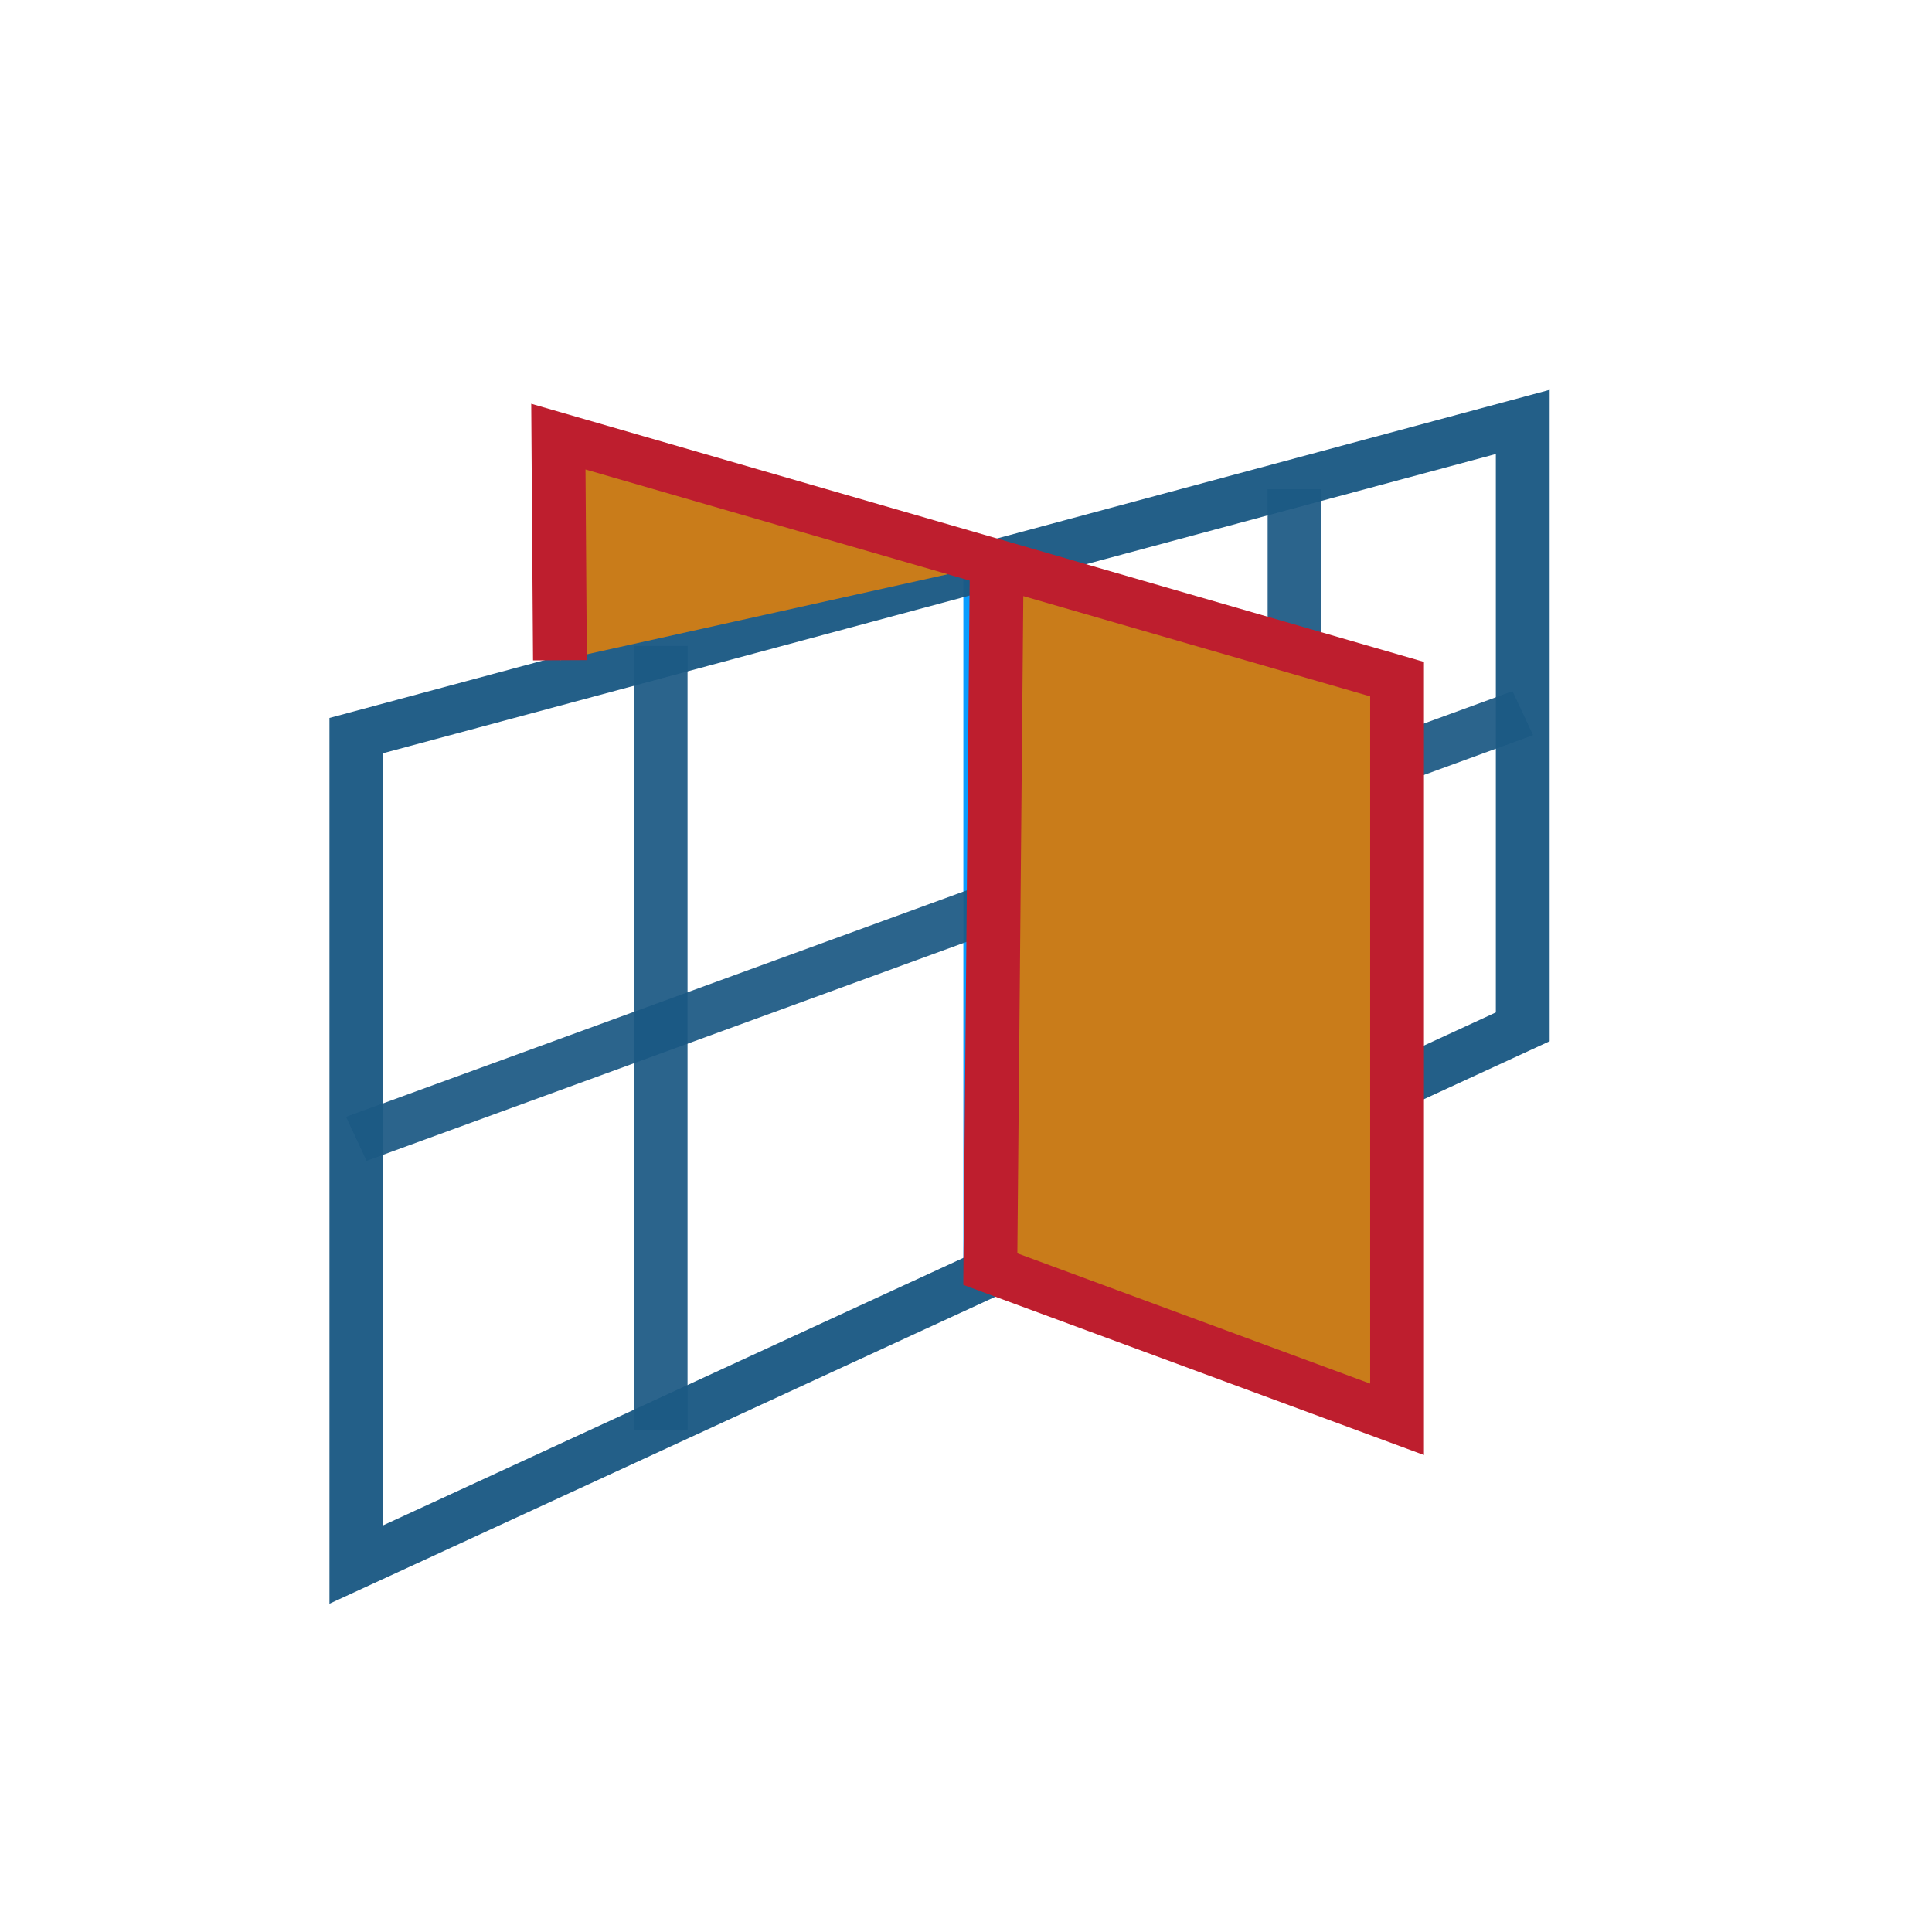
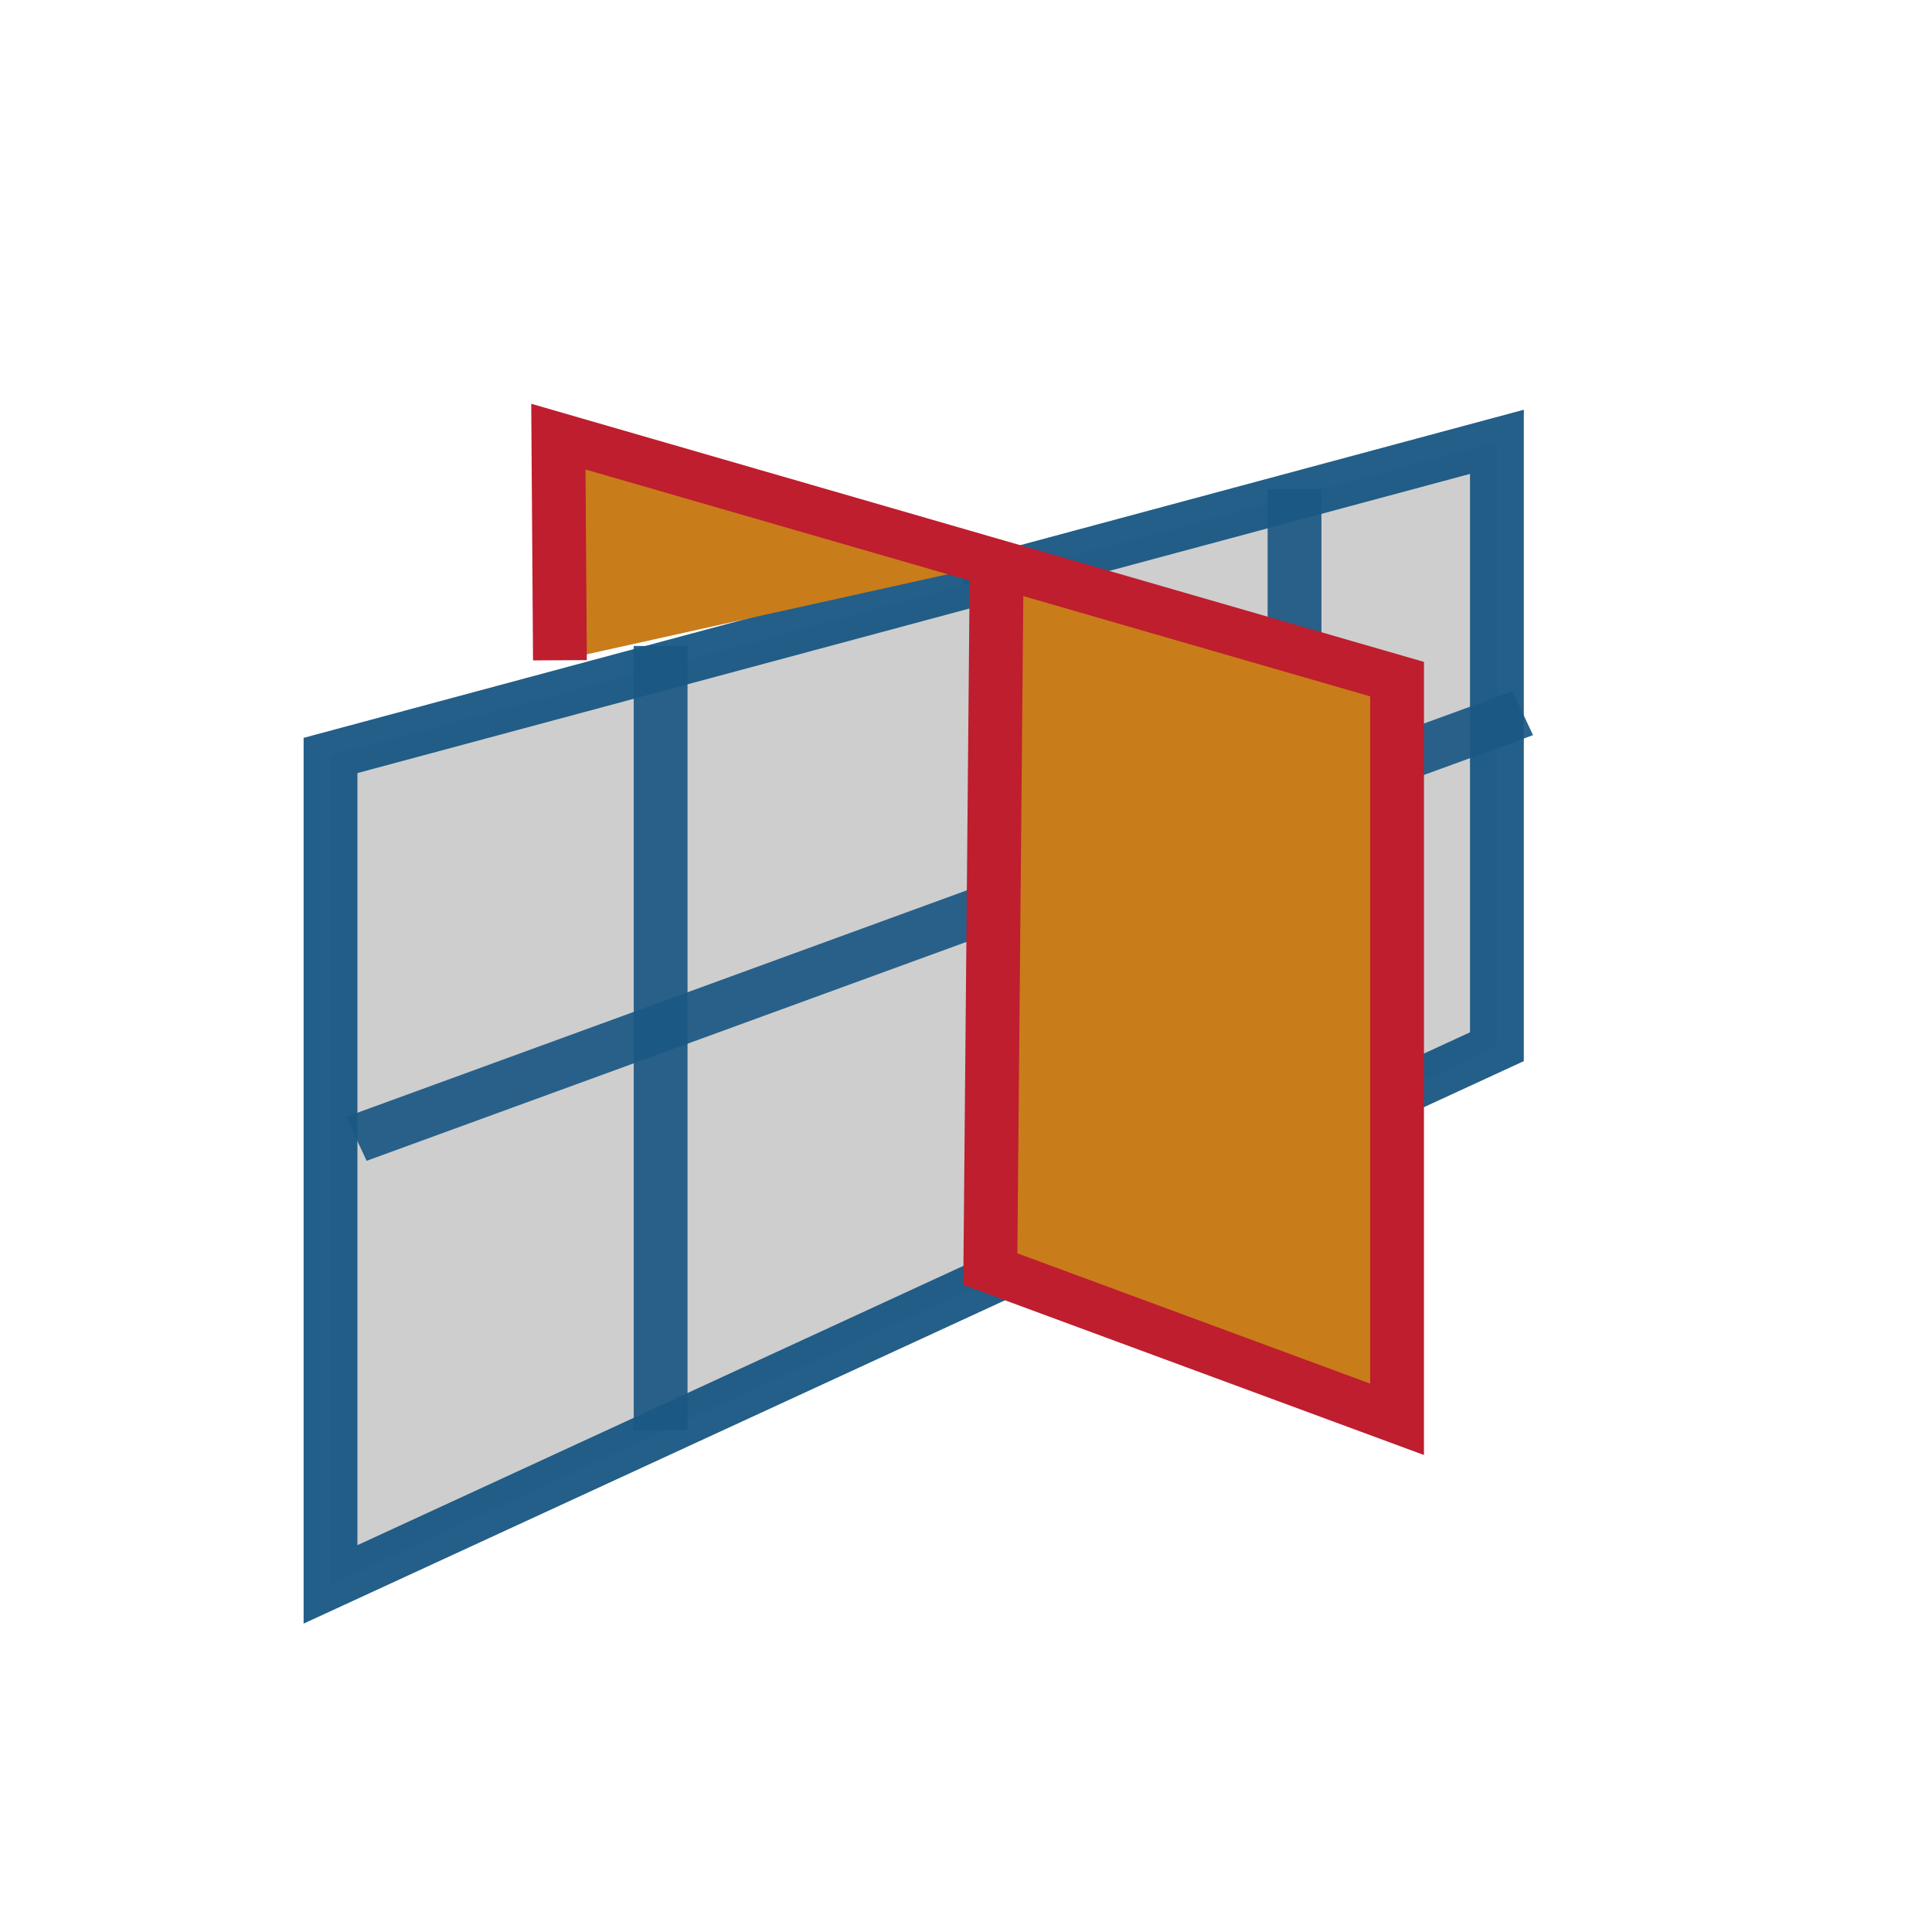
<svg xmlns="http://www.w3.org/2000/svg" width="76" height="76" viewBox="0 0 76 76" id="svg4275" version="1.1">
  <defs id="defs4277" />
  <g id="layer1" transform="translate(0,-976.3622)">
    <g id="insert_plane" transform="matrix(0.9974564,0,0,0.8812956,-1229.81,855.1586)" style="display:inline;opacity:0.96;stroke-width:2.122;stroke-miterlimit:4;stroke-dasharray:none">
      <path id="path110339" d="m 1272,162.362 0,32" style="fill:none;fill-rule:evenodd;stroke:#0099ff;stroke-width:2.122;stroke-linecap:butt;stroke-linejoin:miter;stroke-miterlimit:4;stroke-dasharray:none;stroke-opacity:1" />
+       <path id="path110335" d="m 1245.981,171.25 0,37 46,-24 0,-27 z" style="fill:#cccccc;fill-rule:evenodd;stroke:#12527f;stroke-width:2.122;stroke-linecap:butt;stroke-linejoin:miter;stroke-miterlimit:4;stroke-dasharray:none;stroke-opacity:0.961" />
      <g style="stroke:#12527f;stroke-width:2.122;stroke-miterlimit:4;stroke-dasharray:none;stroke-opacity:0.922" id="g110410">
        <path style="fill:none;fill-rule:evenodd;stroke:#12527f;stroke-width:2.122;stroke-linecap:butt;stroke-linejoin:miter;stroke-miterlimit:4;stroke-dasharray:none;stroke-opacity:0.922" d="m 1259,166.362 0,35" id="path110337" />
        <path style="fill:none;fill-rule:evenodd;stroke:#12527f;stroke-width:2.122;stroke-linecap:butt;stroke-linejoin:miter;stroke-miterlimit:4;stroke-dasharray:none;stroke-opacity:0.922" d="m 1284,159.362 0,29" id="path110341" />
        <path style="fill:none;fill-rule:evenodd;stroke:#12527f;stroke-width:2.122;stroke-linecap:butt;stroke-linejoin:miter;stroke-miterlimit:4;stroke-dasharray:none;stroke-opacity:0.922" d="m 1247,188.362 46,-19" id="path110343" />
      </g>
-       <path id="path110335" d="m 1247,170.362 0,37 46,-24 0,-27 z" style="fill:none;fill-rule:evenodd;stroke:#12527f;stroke-width:2.122;stroke-linecap:butt;stroke-linejoin:miter;stroke-miterlimit:4;stroke-dasharray:none;stroke-opacity:0.961" />
-       <path id="path110345" transform="translate(0,-227.6378)" d="m 1272.254,390.314 -17.287,-5.658 0.062,9.982 m 17.225,-4.324 -0.252,31.5 16.041,6.705 0,-33.039 z" style="fill:#c77711;fill-opacity:1;fill-rule:evenodd;stroke:#bb1525;stroke-width:2.122;stroke-linecap:butt;stroke-linejoin:miter;stroke-miterlimit:4;stroke-dasharray:none;stroke-opacity:1" />
+       <path id="path110345" d="m 1272.254,390.314 -17.287,-5.658 0.062,9.982 m 17.225,-4.324 -0.252,31.5 16.041,6.705 0,-33.039 z" style="fill:#c77711;fill-opacity:1;fill-rule:evenodd;stroke:#bb1525;stroke-width:2.122;stroke-linecap:butt;stroke-linejoin:miter;stroke-miterlimit:4;stroke-dasharray:none;stroke-opacity:1" transform="translate(0,-227.6378)" />
    </g>
  </g>
</svg>
